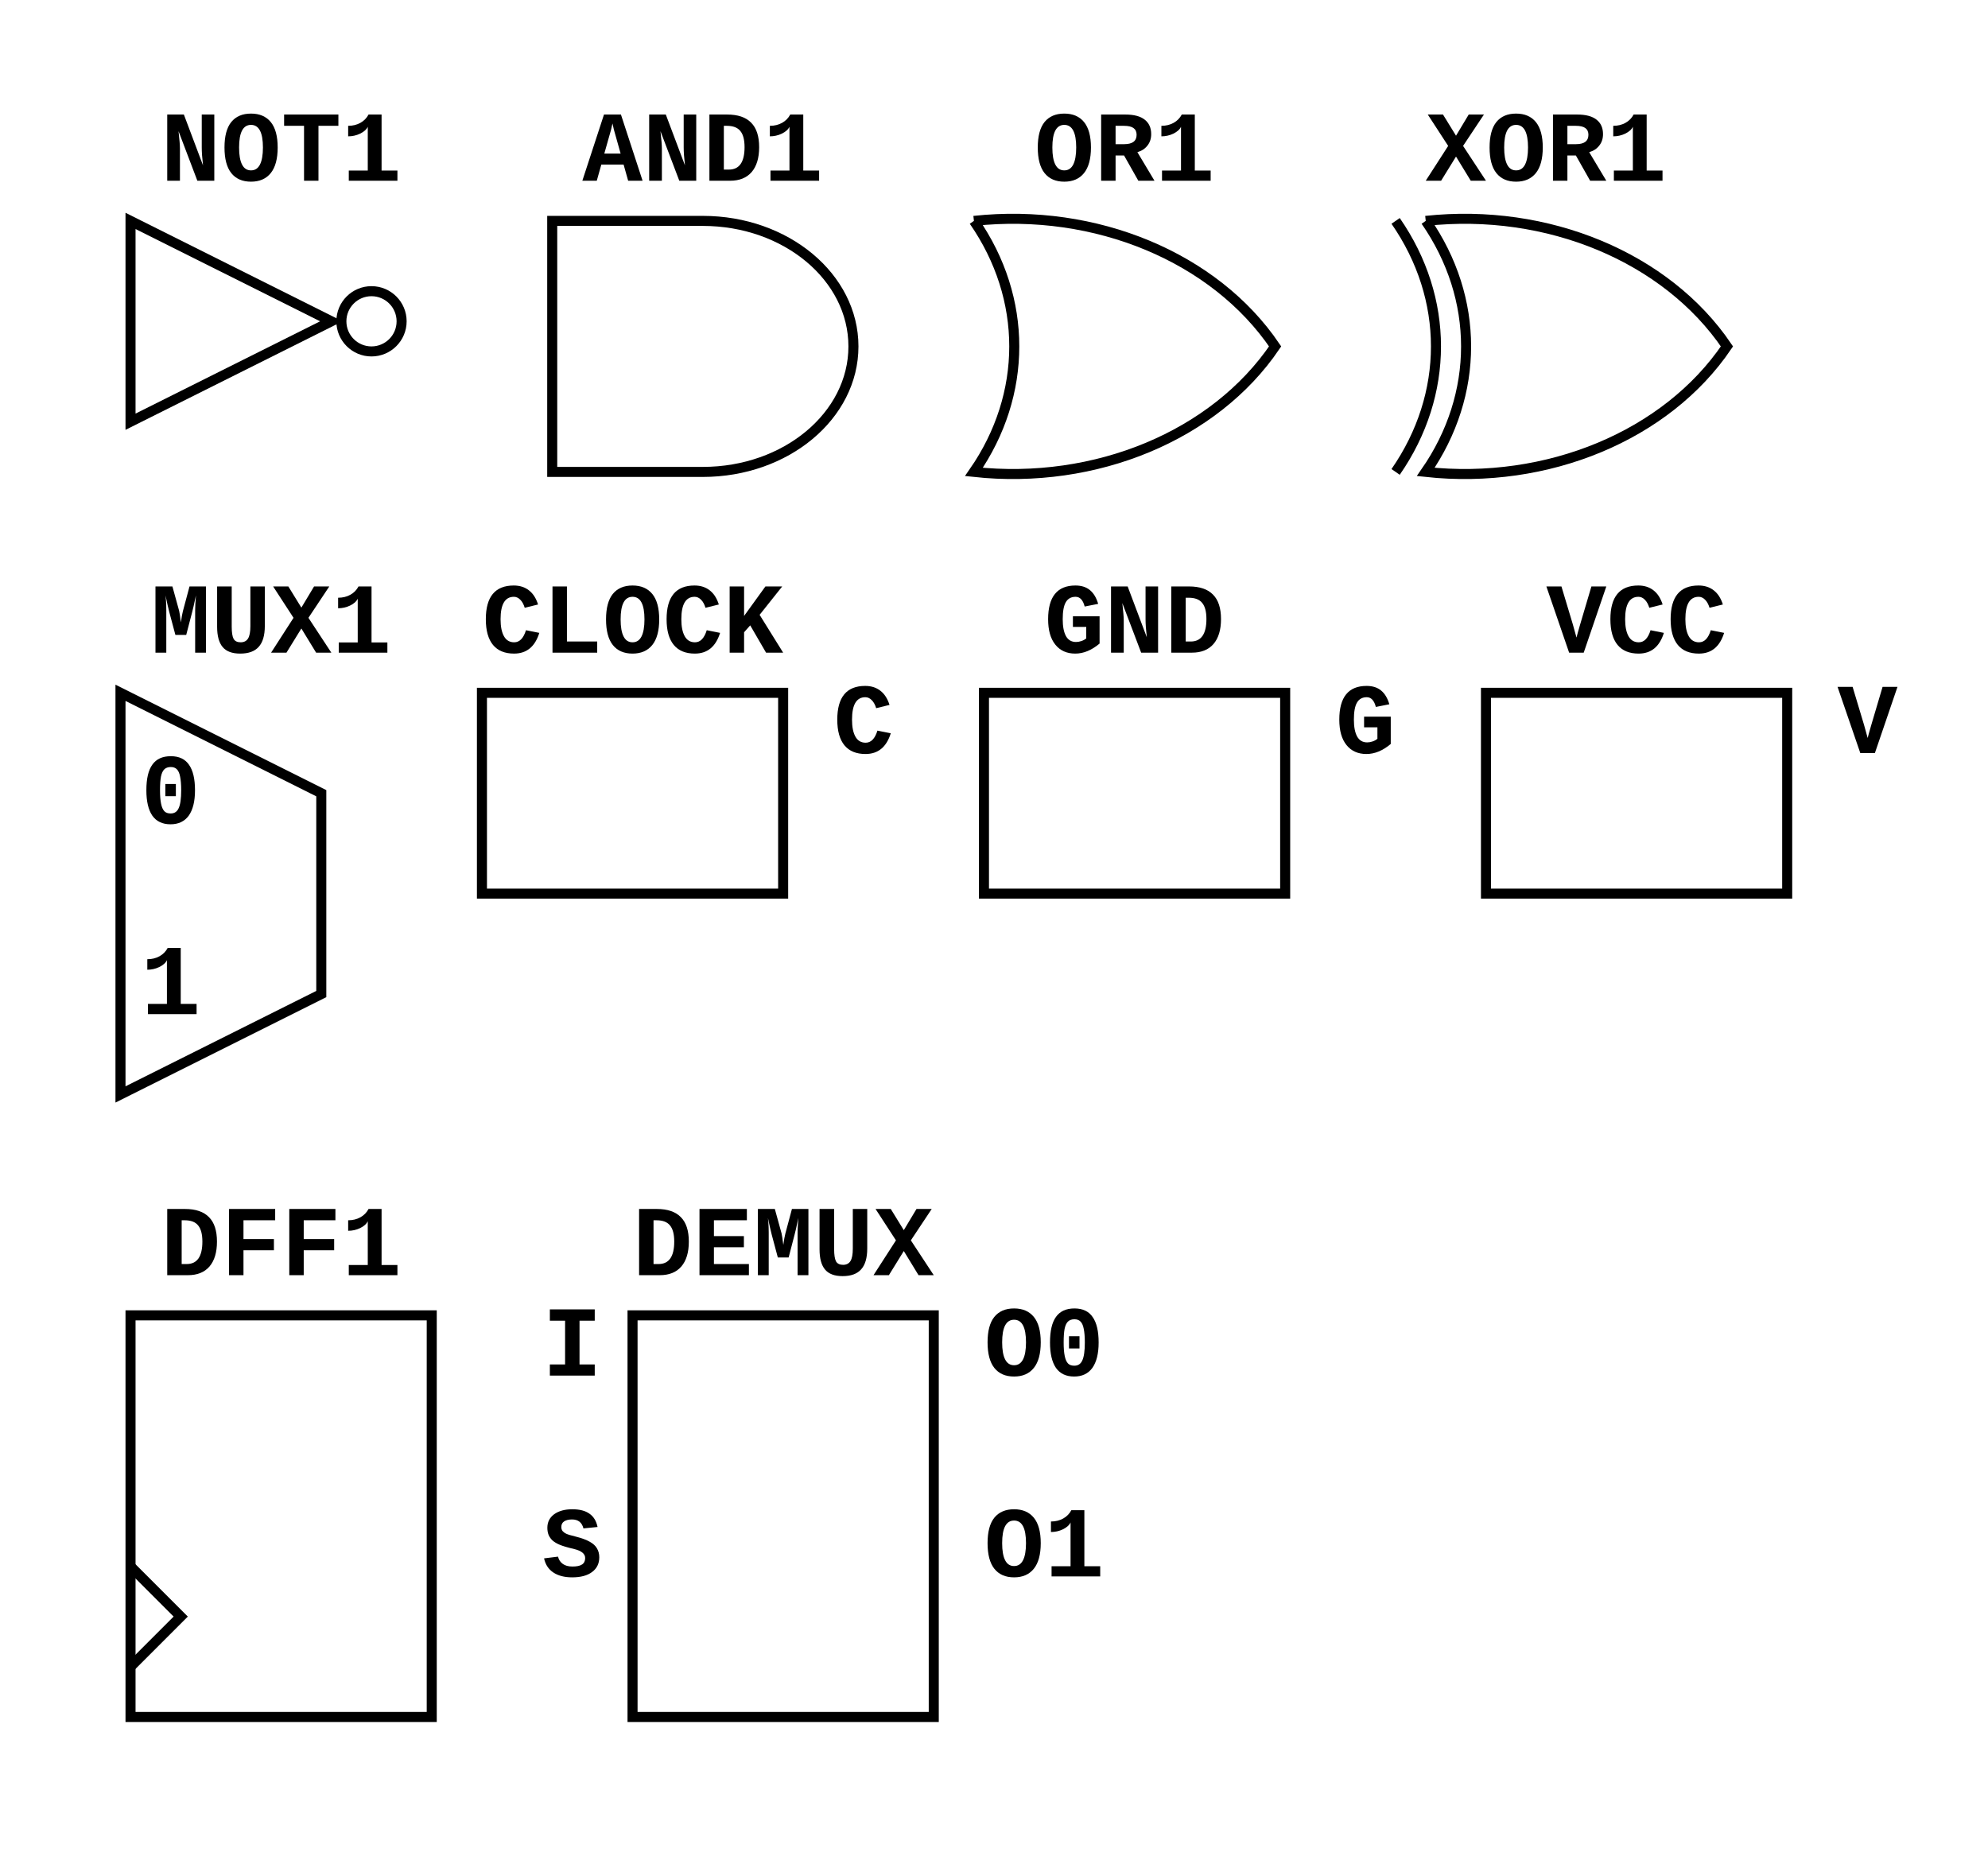
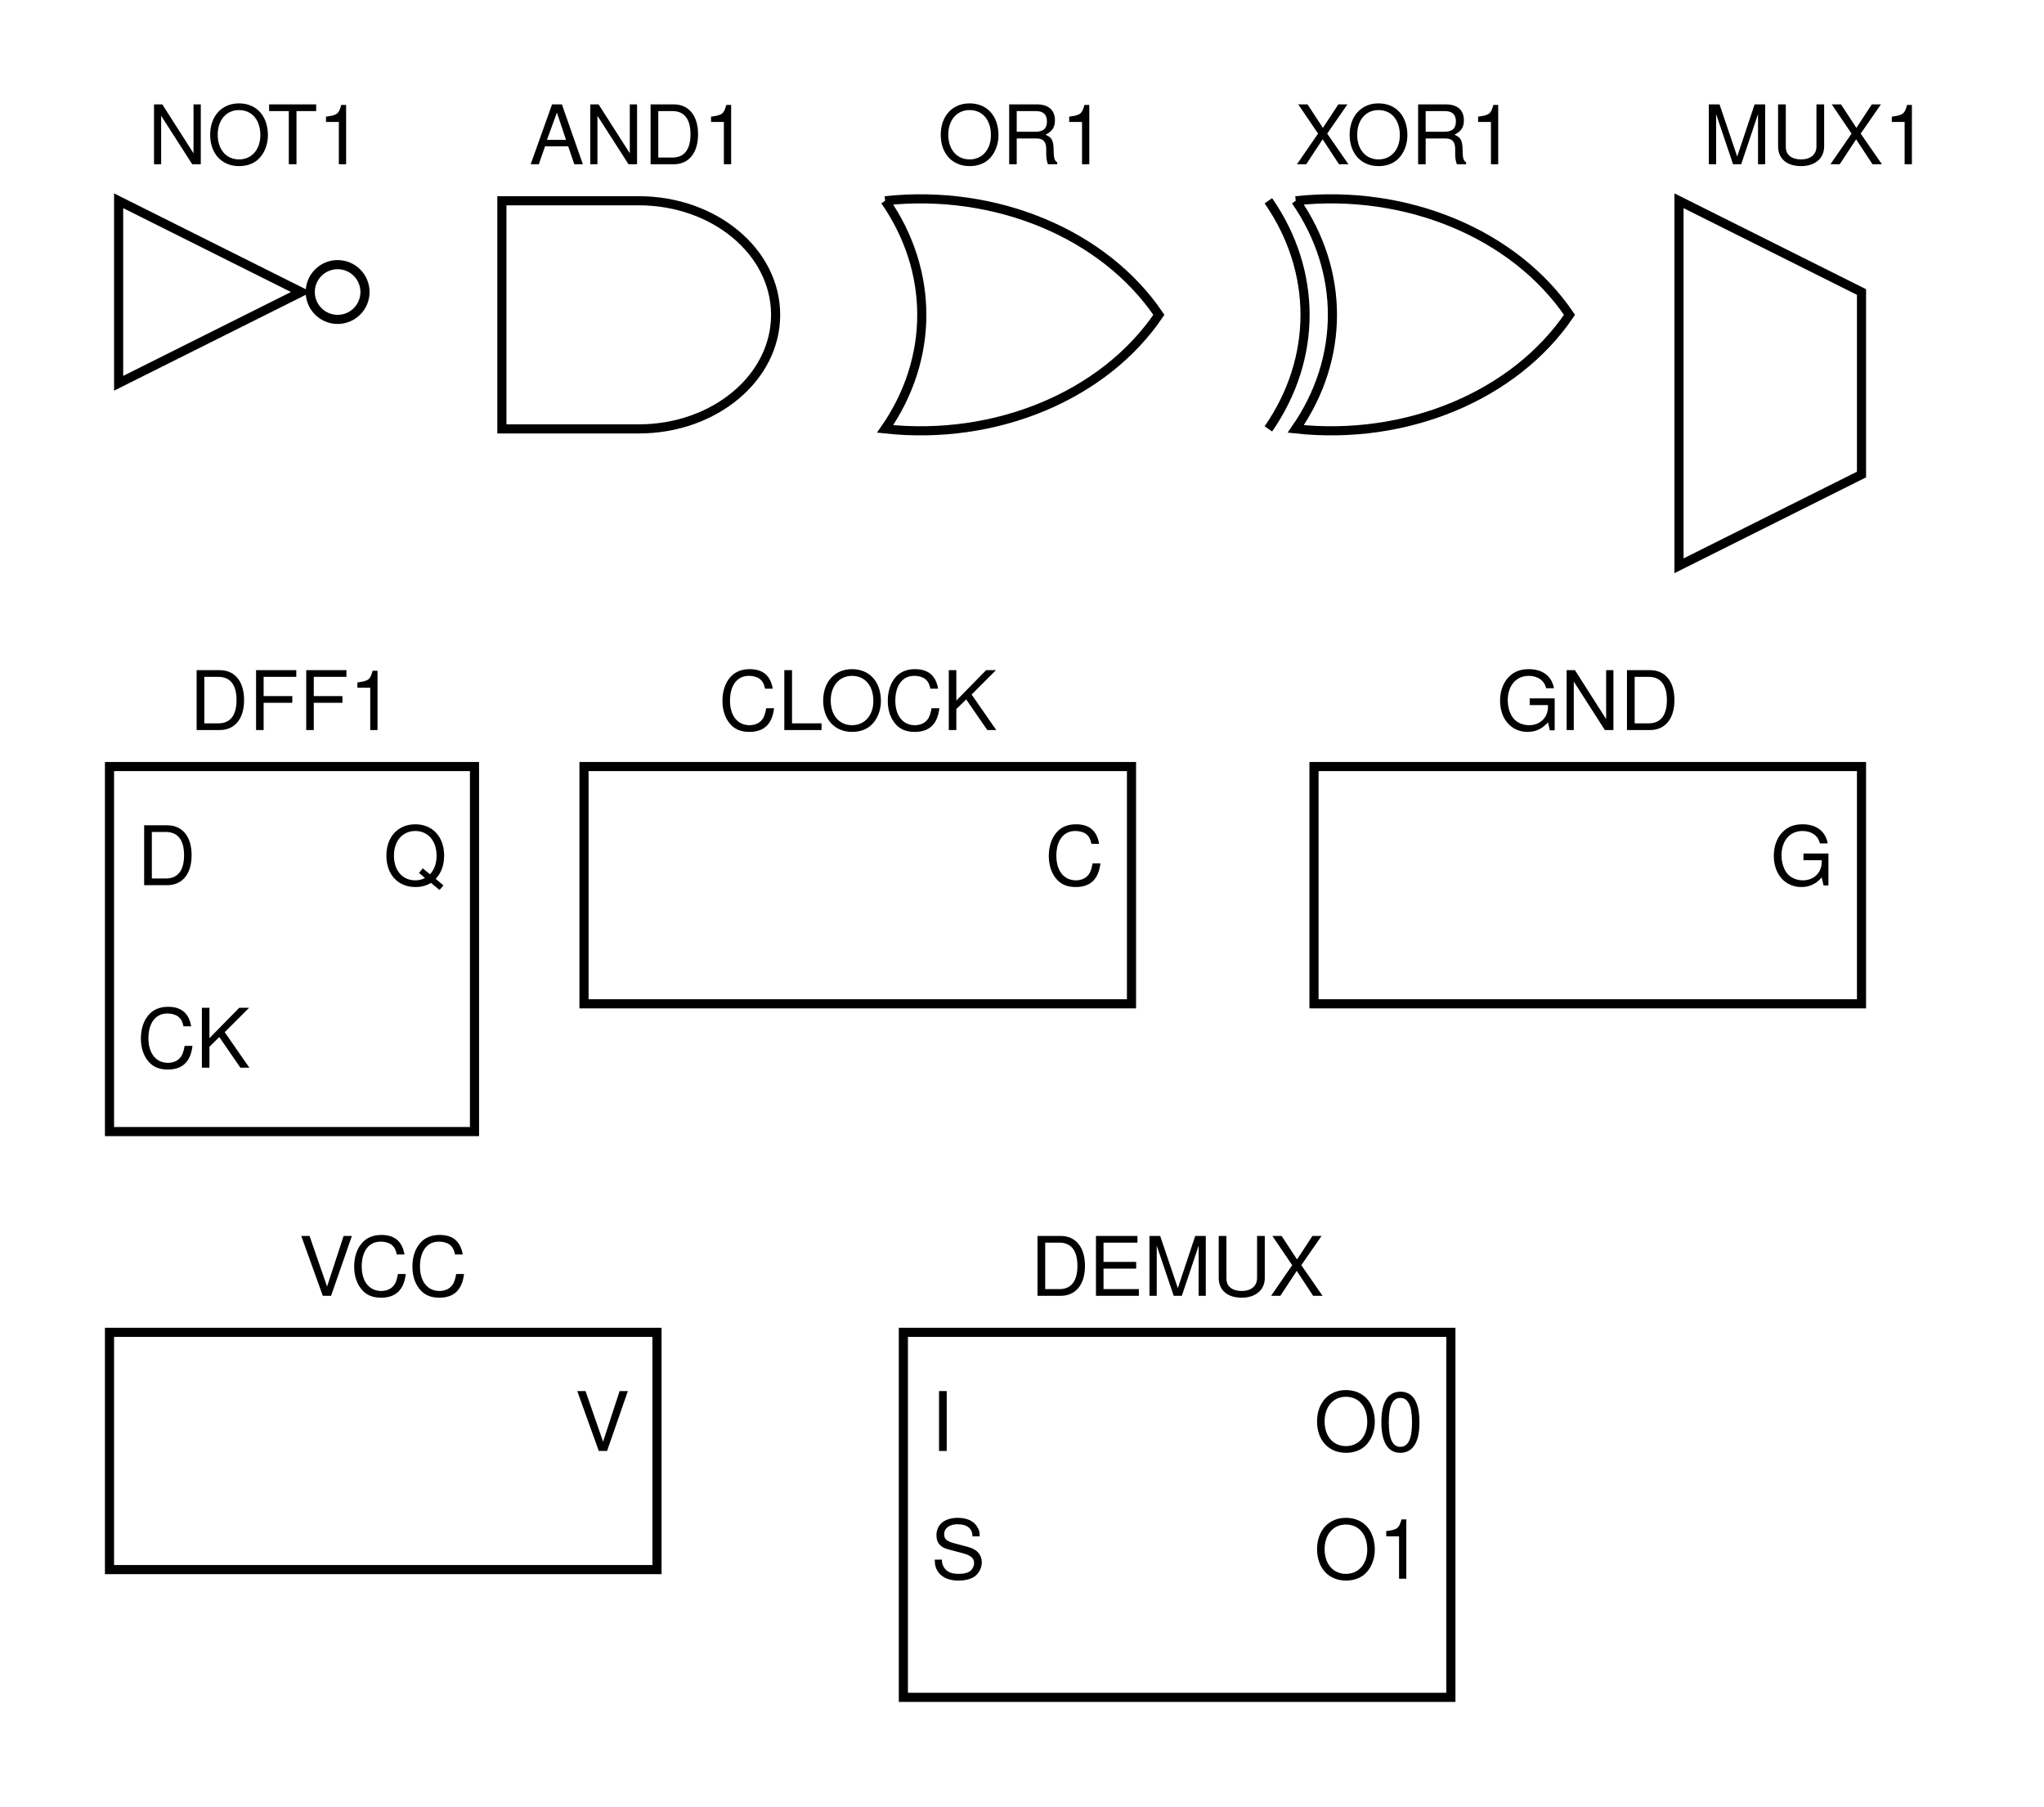
- <svg xmlns="http://www.w3.org/2000/svg" xmlns:ns1="https://github.com/nturley/netlistsvg" width="198" height="186">
+ <svg xmlns="http://www.w3.org/2000/svg" xmlns:ns1="https://github.com/nturley/netlistsvg" width="224" height="198">
  <style>svg {
    stroke:#000;
    fill:none;
  }
  text {
    fill:#000;
    stroke:none;
-     font-size:10px;
-     font-weight: bold;
-     font-family: "Courier New", monospace;
+     font-size:9px;
+     font-weight: normal;
+     font-family: Helvetica, Arial, sans-serif;
  }
  line {
-       stroke-linecap: round;
+       stroke-linecap: square;
+   }
+   .pinIn {
+     text-anchor: start;
+   }
+   .pinOut {
+     text-anchor: end;
  }
  .nodelabel {
    text-anchor: middle;
  }
  .inputPortLabel {
    text-anchor: end;
  }
  .splitjoinBody {
    fill:#000;
-   }
-   .net {
-     marker-end: url(#arrow);
  }</style>
  <g ns1:type="and" transform="translate(55,22)" ns1:width="30" ns1:height="25" id="cell_AND1">
    <text x="15" y="-4" class="nodelabel cell_AND1" ns1:attribute="ref">AND1</text>
    <ns1:alias val="$and" />
    <ns1:alias val="$logic_and" />
    <ns1:alias val="$_AND_" />
    <ns1:alias val="$reduce_and" />
    <path d="M0,0 L0,25 L15,25 A15 12.5 0 0 0 15,0 Z" class="cell_AND1" />
    <g ns1:x="0" ns1:y="5" ns1:pid="A" />
    <g ns1:x="0" ns1:y="20" ns1:pid="B" />
    <g ns1:x="30" ns1:y="12.5" ns1:pid="Y" />
  </g>
-   <g ns1:type="generic" transform="translate(48,69)" ns1:width="30" ns1:height="40" id="cell_CLK1">
-     <text x="15" y="-4" class="nodelabel cell_CLK1" ns1:attribute="ref">CLOCK</text>
-     <rect width="30" height="20" ns1:generic="body" class="cell_CLK1" />
-     <g transform="translate(30,10)" ns1:x="30" ns1:y="10" ns1:pid="out0" id="port_CLK1~C">
-       <text x="5" y="-4" style="fill:#000; stroke:none" class="cell_CLK1">C</text>
+   <g ns1:type="generic" transform="translate(64,84)" ns1:width="60" ns1:height="40" id="cell_CLK1">
+     <text x="30" y="-4" class="nodelabel cell_CLK1" ns1:attribute="ref">CLOCK</text>
+     <rect width="60" height="26" ns1:generic="body" class="cell_CLK1" />
+     <g transform="translate(60,10)" ns1:x="60" ns1:y="10" ns1:pid="out0" id="port_CLK1~C">
+       <text x="-3" y="3" class="pinOut cell_CLK1">C</text>
    </g>
  </g>
-   <g ns1:type="generic" transform="translate(63,131)" ns1:width="30" ns1:height="40" id="cell_DEMUX1">
-     <text x="15" y="-4" class="nodelabel cell_DEMUX1" ns1:attribute="ref">DEMUX</text>
-     <rect width="30" height="40" ns1:generic="body" class="cell_DEMUX1" />
+   <g ns1:type="generic" transform="translate(99,146)" ns1:width="60" ns1:height="40" id="cell_DEMUX1">
+     <text x="30" y="-4" class="nodelabel cell_DEMUX1" ns1:attribute="ref">DEMUX</text>
+     <rect width="60" height="40" ns1:generic="body" class="cell_DEMUX1" />
    <g transform="translate(0,10)" ns1:x="0" ns1:y="10" ns1:pid="in0" id="port_DEMUX1~I">
-       <text x="-3" y="-4" class="inputPortLabel cell_DEMUX1">I</text>
+       <text x="3" y="3" class="pinIn cell_DEMUX1">I</text>
    </g>
-     <g transform="translate(0,30)" ns1:x="0" ns1:y="10" ns1:pid="in0" id="port_DEMUX1~S">
-       <text x="-3" y="-4" class="inputPortLabel cell_DEMUX1">S</text>
+     <g transform="translate(0,24)" ns1:x="0" ns1:y="10" ns1:pid="in0" id="port_DEMUX1~S">
+       <text x="3" y="3" class="pinIn cell_DEMUX1">S</text>
    </g>
-     <g transform="translate(30,10)" ns1:x="30" ns1:y="10" ns1:pid="out0" id="port_DEMUX1~O0">
-       <text x="5" y="-4" style="fill:#000; stroke:none" class="cell_DEMUX1">O0</text>
+     <g transform="translate(60,10)" ns1:x="60" ns1:y="10" ns1:pid="out0" id="port_DEMUX1~O0">
+       <text x="-3" y="3" class="pinOut cell_DEMUX1">O0</text>
    </g>
-     <g transform="translate(30,30)" ns1:x="30" ns1:y="10" ns1:pid="out0" id="port_DEMUX1~O1">
-       <text x="5" y="-4" style="fill:#000; stroke:none" class="cell_DEMUX1">O1</text>
+     <g transform="translate(60,24)" ns1:x="60" ns1:y="10" ns1:pid="out0" id="port_DEMUX1~O1">
+       <text x="-3" y="3" class="pinOut cell_DEMUX1">O1</text>
    </g>
  </g>
-   <g ns1:type="dff" transform="translate(13,131)" ns1:width="30" ns1:height="40" id="cell_DFF1">
-     <text x="15" y="-4" class="nodelabel cell_DFF1" ns1:attribute="ref">DFF1</text>
+   <g ns1:type="dff" transform="translate(12,84)" ns1:width="40" ns1:height="40" id="cell_DFF1">
+     <text x="20" y="-4" class="nodelabel cell_DFF1" ns1:attribute="ref">DFF1</text>
    <ns1:alias val="$dff" />
    <ns1:alias val="$_DFF_" />
    <ns1:alias val="$_DFF_P_" />
    <ns1:alias val="$adff" />
    <ns1:alias val="$_DFF_" />
    <ns1:alias val="$_DFF_P_" />
    <ns1:alias val="$sdff" />
    <ns1:alias val="$_DFF_" />
    <ns1:alias val="$_DFF_P_" />
-     <rect width="30" height="40" x="0" y="0" class="cell_DFF1" />
-     <path d="M0,35 L5,30 L0,25" class="cell_DFF1" />
-     <g ns1:x="31" ns1:y="10" ns1:pid="Q" />
-     <g ns1:x="-1" ns1:y="30" ns1:pid="CLK" />
-     <g ns1:x="-1" ns1:y="30" ns1:pid="C" />
-     <g ns1:x="-1" ns1:y="10" ns1:pid="D" />
-     <g ns1:x="15" ns1:y="40" ns1:pid="ARST" />
-     <g ns1:x="15" ns1:y="40" ns1:pid="SRST" />
+     <rect width="40" height="40" x="0" y="0" class="cell_DFF1" />
+     <text x="3" y="13" class="pinIn cell_DFF1" ns1:attribute="">D</text>
+     <text x="3" y="33" class="pinIn cell_DFF1" ns1:attribute="">CK</text>
+     <text x="37" y="13" class="pinOut cell_DFF1" ns1:attribute="">Q</text>
+     <g ns1:x="40" ns1:y="10" ns1:pid="Q" />
+     <g ns1:x="0" ns1:y="30" ns1:pid="CLK" />
+     <g ns1:x="0" ns1:y="30" ns1:pid="C" />
+     <g ns1:x="0" ns1:y="10" ns1:pid="D" />
+     <g ns1:x="20" ns1:y="40" ns1:pid="ARST" />
+     <g ns1:x="20" ns1:y="40" ns1:pid="SRST" />
  </g>
-   <g ns1:type="generic" transform="translate(98,69)" ns1:width="30" ns1:height="40" id="cell_GND1">
-     <text x="15" y="-4" class="nodelabel cell_GND1" ns1:attribute="ref">GND</text>
-     <rect width="30" height="20" ns1:generic="body" class="cell_GND1" />
-     <g transform="translate(30,10)" ns1:x="30" ns1:y="10" ns1:pid="out0" id="port_GND1~G">
-       <text x="5" y="-4" style="fill:#000; stroke:none" class="cell_GND1">G</text>
+   <g ns1:type="generic" transform="translate(144,84)" ns1:width="60" ns1:height="40" id="cell_GND1">
+     <text x="30" y="-4" class="nodelabel cell_GND1" ns1:attribute="ref">GND</text>
+     <rect width="60" height="26" ns1:generic="body" class="cell_GND1" />
+     <g transform="translate(60,10)" ns1:x="60" ns1:y="10" ns1:pid="out0" id="port_GND1~G">
+       <text x="-3" y="3" class="pinOut cell_GND1">G</text>
    </g>
  </g>
-   <g ns1:type="mux" transform="translate(12,69)" ns1:width="20" ns1:height="40" id="cell_MUX1">
+   <g ns1:type="mux" transform="translate(184,22)" ns1:width="20" ns1:height="40" id="cell_MUX1">
    <text x="15" y="-4" class="nodelabel cell_MUX1" ns1:attribute="ref">MUX1</text>
    <ns1:alias val="$pmux" />
    <ns1:alias val="$mux" />
    <ns1:alias val="$_MUX_" />
    <path d="M0,0 L20,10 L20,30 L0,40 Z" class="cell_MUX1" />
-     <text x="5" y="32" class="nodelabel cell_MUX1" ns1:attribute="">1</text>
-     <text x="5" y="13" class="nodelabel cell_MUX1" ns1:attribute="">0</text>
    <g ns1:x="0" ns1:y="10" ns1:pid="A" />
    <g ns1:x="0" ns1:y="30" ns1:pid="B" />
    <g ns1:x="10" ns1:y="35" ns1:pid="S" />
    <g ns1:x="20" ns1:y="20" ns1:pid="Y" />
  </g>
  <g ns1:type="not" transform="translate(13,22)" ns1:width="30" ns1:height="20" id="cell_NOT1">
    <text x="15" y="-4" class="nodelabel cell_NOT1" ns1:attribute="ref">NOT1</text>
    <ns1:alias val="$_NOT_" />
    <ns1:alias val="$not" />
    <ns1:alias val="$logic_not" />
    <path d="M0,0 L0,20 L20,10 Z" class="cell_NOT1" />
    <circle cx="24" cy="10" r="3" class="cell_NOT1" />
    <g ns1:x="-1" ns1:y="10" ns1:pid="A" />
    <g ns1:x="27" ns1:y="10" ns1:pid="Y" />
  </g>
  <g ns1:type="or" transform="translate(97,22)" ns1:width="30" ns1:height="25" id="cell_OR1">
    <text x="15" y="-4" class="nodelabel cell_OR1" ns1:attribute="ref">OR1</text>
    <ns1:alias val="$or" />
    <ns1:alias val="$logic_or" />
    <ns1:alias val="$_OR_" />
    <ns1:alias val="$reduce_or" />
    <ns1:alias val="$reduce_bool" />
    <path d="M0,0 A30 25 0 0 1 0,25 A30 25 0 0 0 30,12.5 A30 25 0 0 0 0,0" class="cell_OR1" />
    <g ns1:x="2" ns1:y="5" ns1:pid="A" />
    <g ns1:x="2" ns1:y="20" ns1:pid="B" />
    <g ns1:x="30" ns1:y="12.5" ns1:pid="Y" />
  </g>
-   <g ns1:type="generic" transform="translate(148,69)" ns1:width="30" ns1:height="40" id="cell_VCC1">
-     <text x="15" y="-4" class="nodelabel cell_VCC1" ns1:attribute="ref">VCC</text>
-     <rect width="30" height="20" ns1:generic="body" class="cell_VCC1" />
-     <g transform="translate(30,10)" ns1:x="30" ns1:y="10" ns1:pid="out0" id="port_VCC1~V">
-       <text x="5" y="-4" style="fill:#000; stroke:none" class="cell_VCC1">V</text>
+   <g ns1:type="generic" transform="translate(12,146)" ns1:width="60" ns1:height="40" id="cell_VCC1">
+     <text x="30" y="-4" class="nodelabel cell_VCC1" ns1:attribute="ref">VCC</text>
+     <rect width="60" height="26" ns1:generic="body" class="cell_VCC1" />
+     <g transform="translate(60,10)" ns1:x="60" ns1:y="10" ns1:pid="out0" id="port_VCC1~V">
+       <text x="-3" y="3" class="pinOut cell_VCC1">V</text>
    </g>
  </g>
  <g ns1:type="reduce_xor" transform="translate(139,22)" ns1:width="33" ns1:height="25" id="cell_XOR1">
    <text x="15" y="-4" class="nodelabel cell_XOR1" ns1:attribute="ref">XOR1</text>
    <ns1:alias val="$xor" />
    <ns1:alias val="$reduce_xor" />
    <ns1:alias val="$_XOR_" />
    <path d="M3,0 A30 25 0 0 1 3,25 A30 25 0 0 0 33,12.5 A30 25 0 0 0 3,0" class="cell_XOR1" />
    <path d="M0,0 A30 25 0 0 1 0,25" class="cell_XOR1" />
    <g ns1:x="2" ns1:y="5" ns1:pid="A" />
    <g ns1:x="2" ns1:y="20" ns1:pid="B" />
    <g ns1:x="33" ns1:y="12.5" ns1:pid="Y" />
  </g>
</svg>
